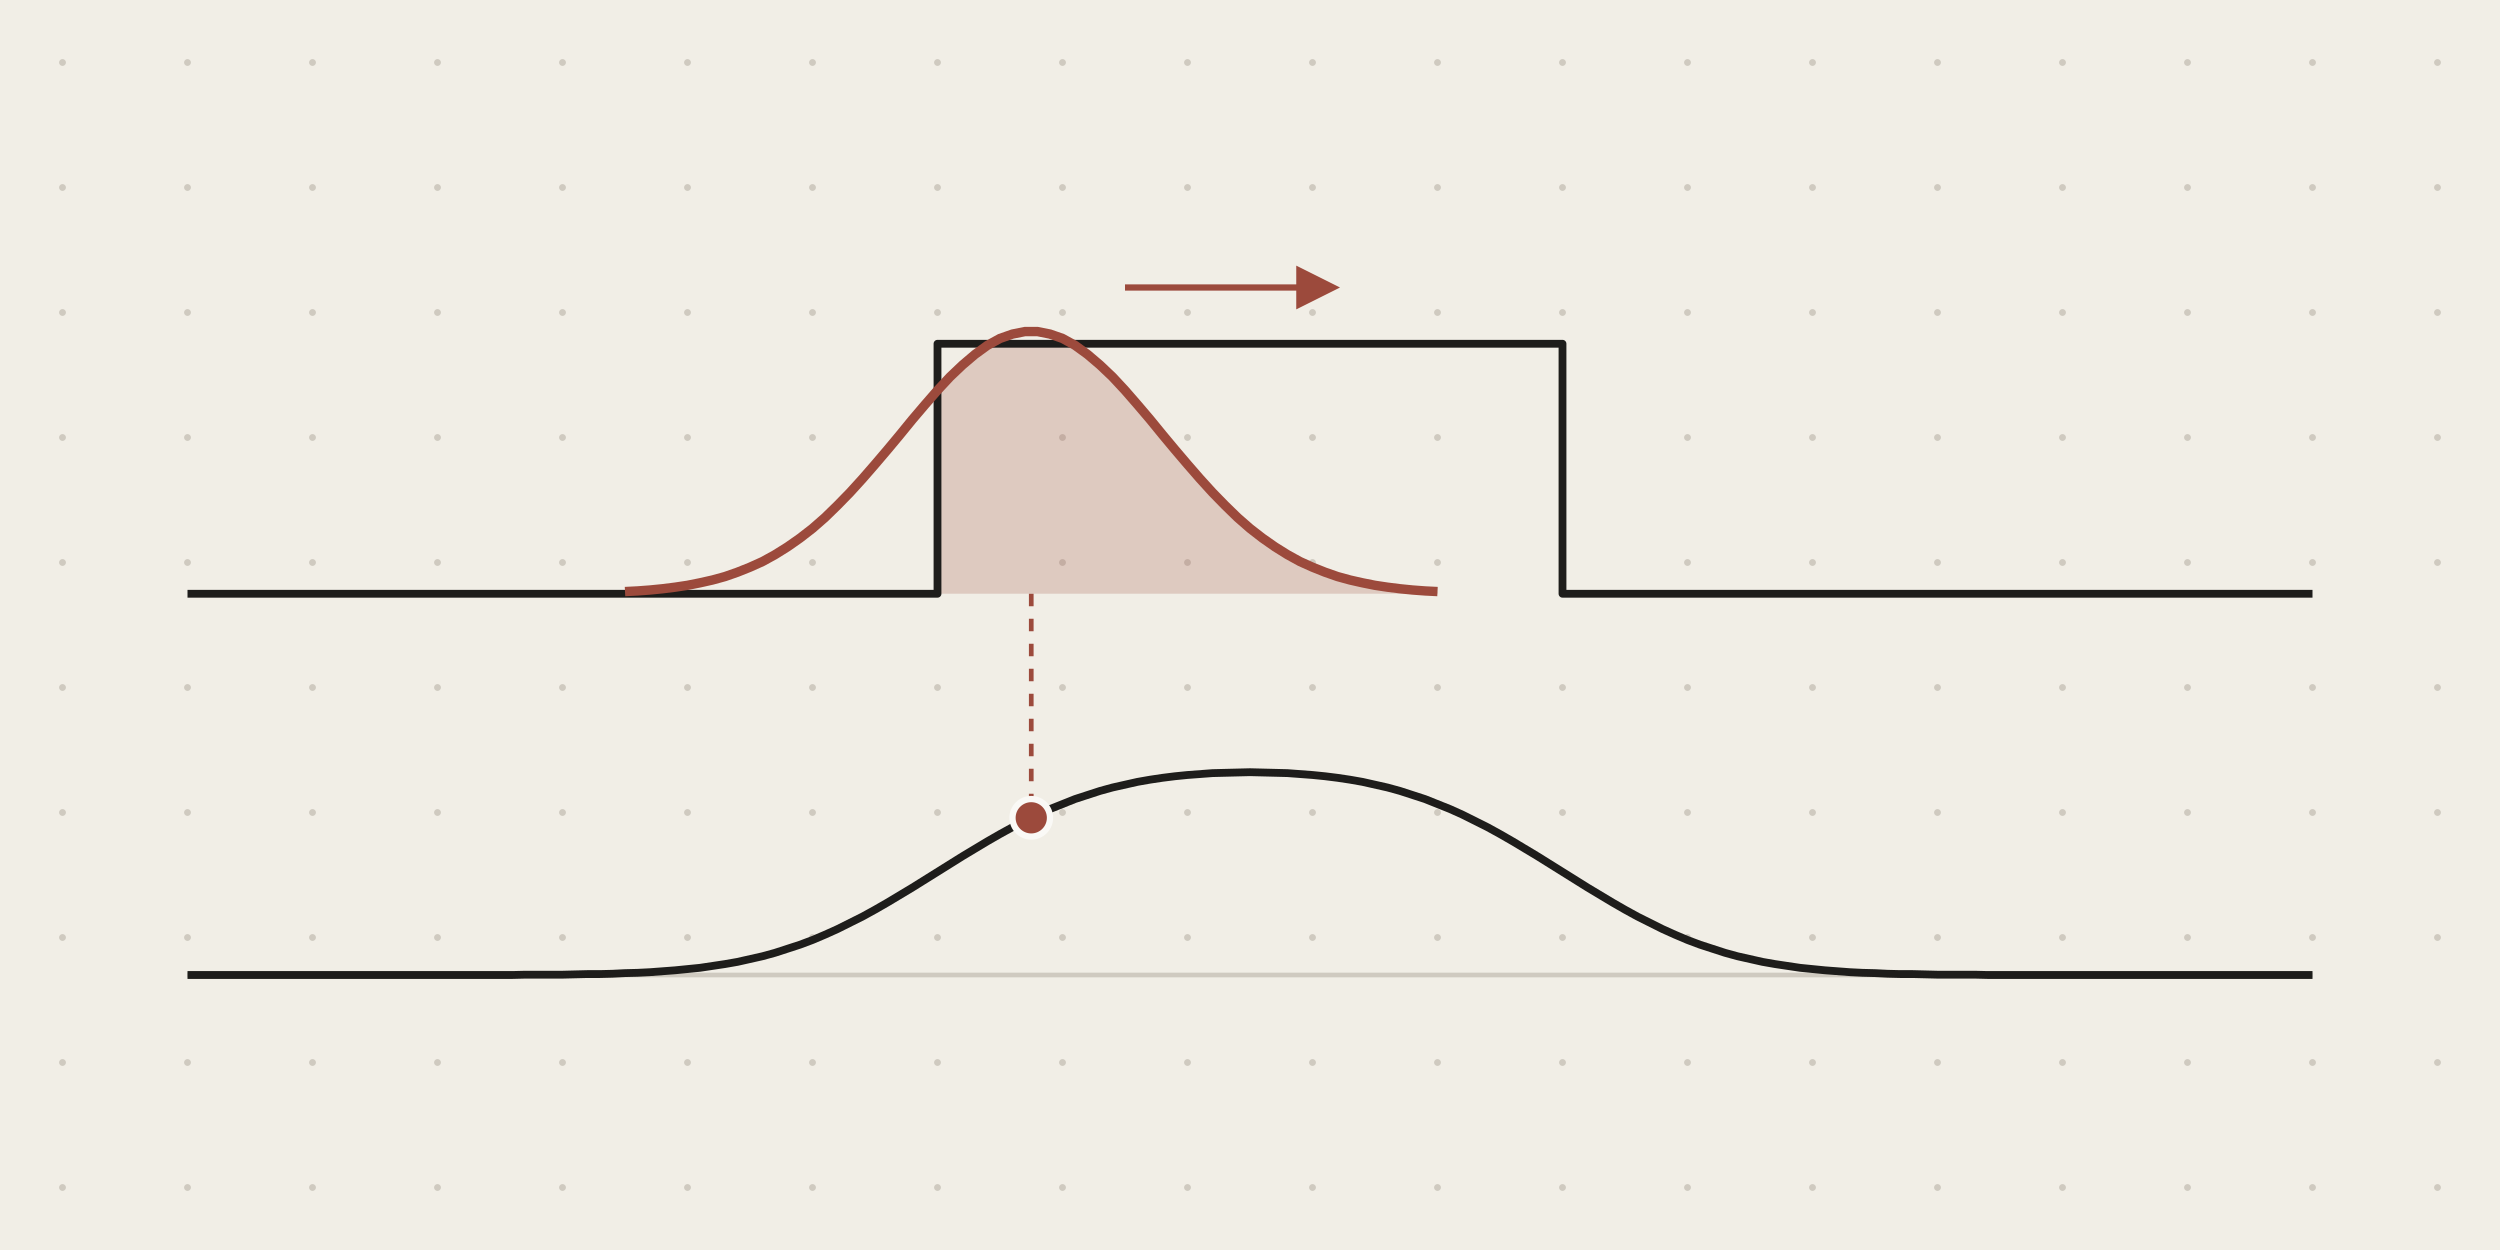
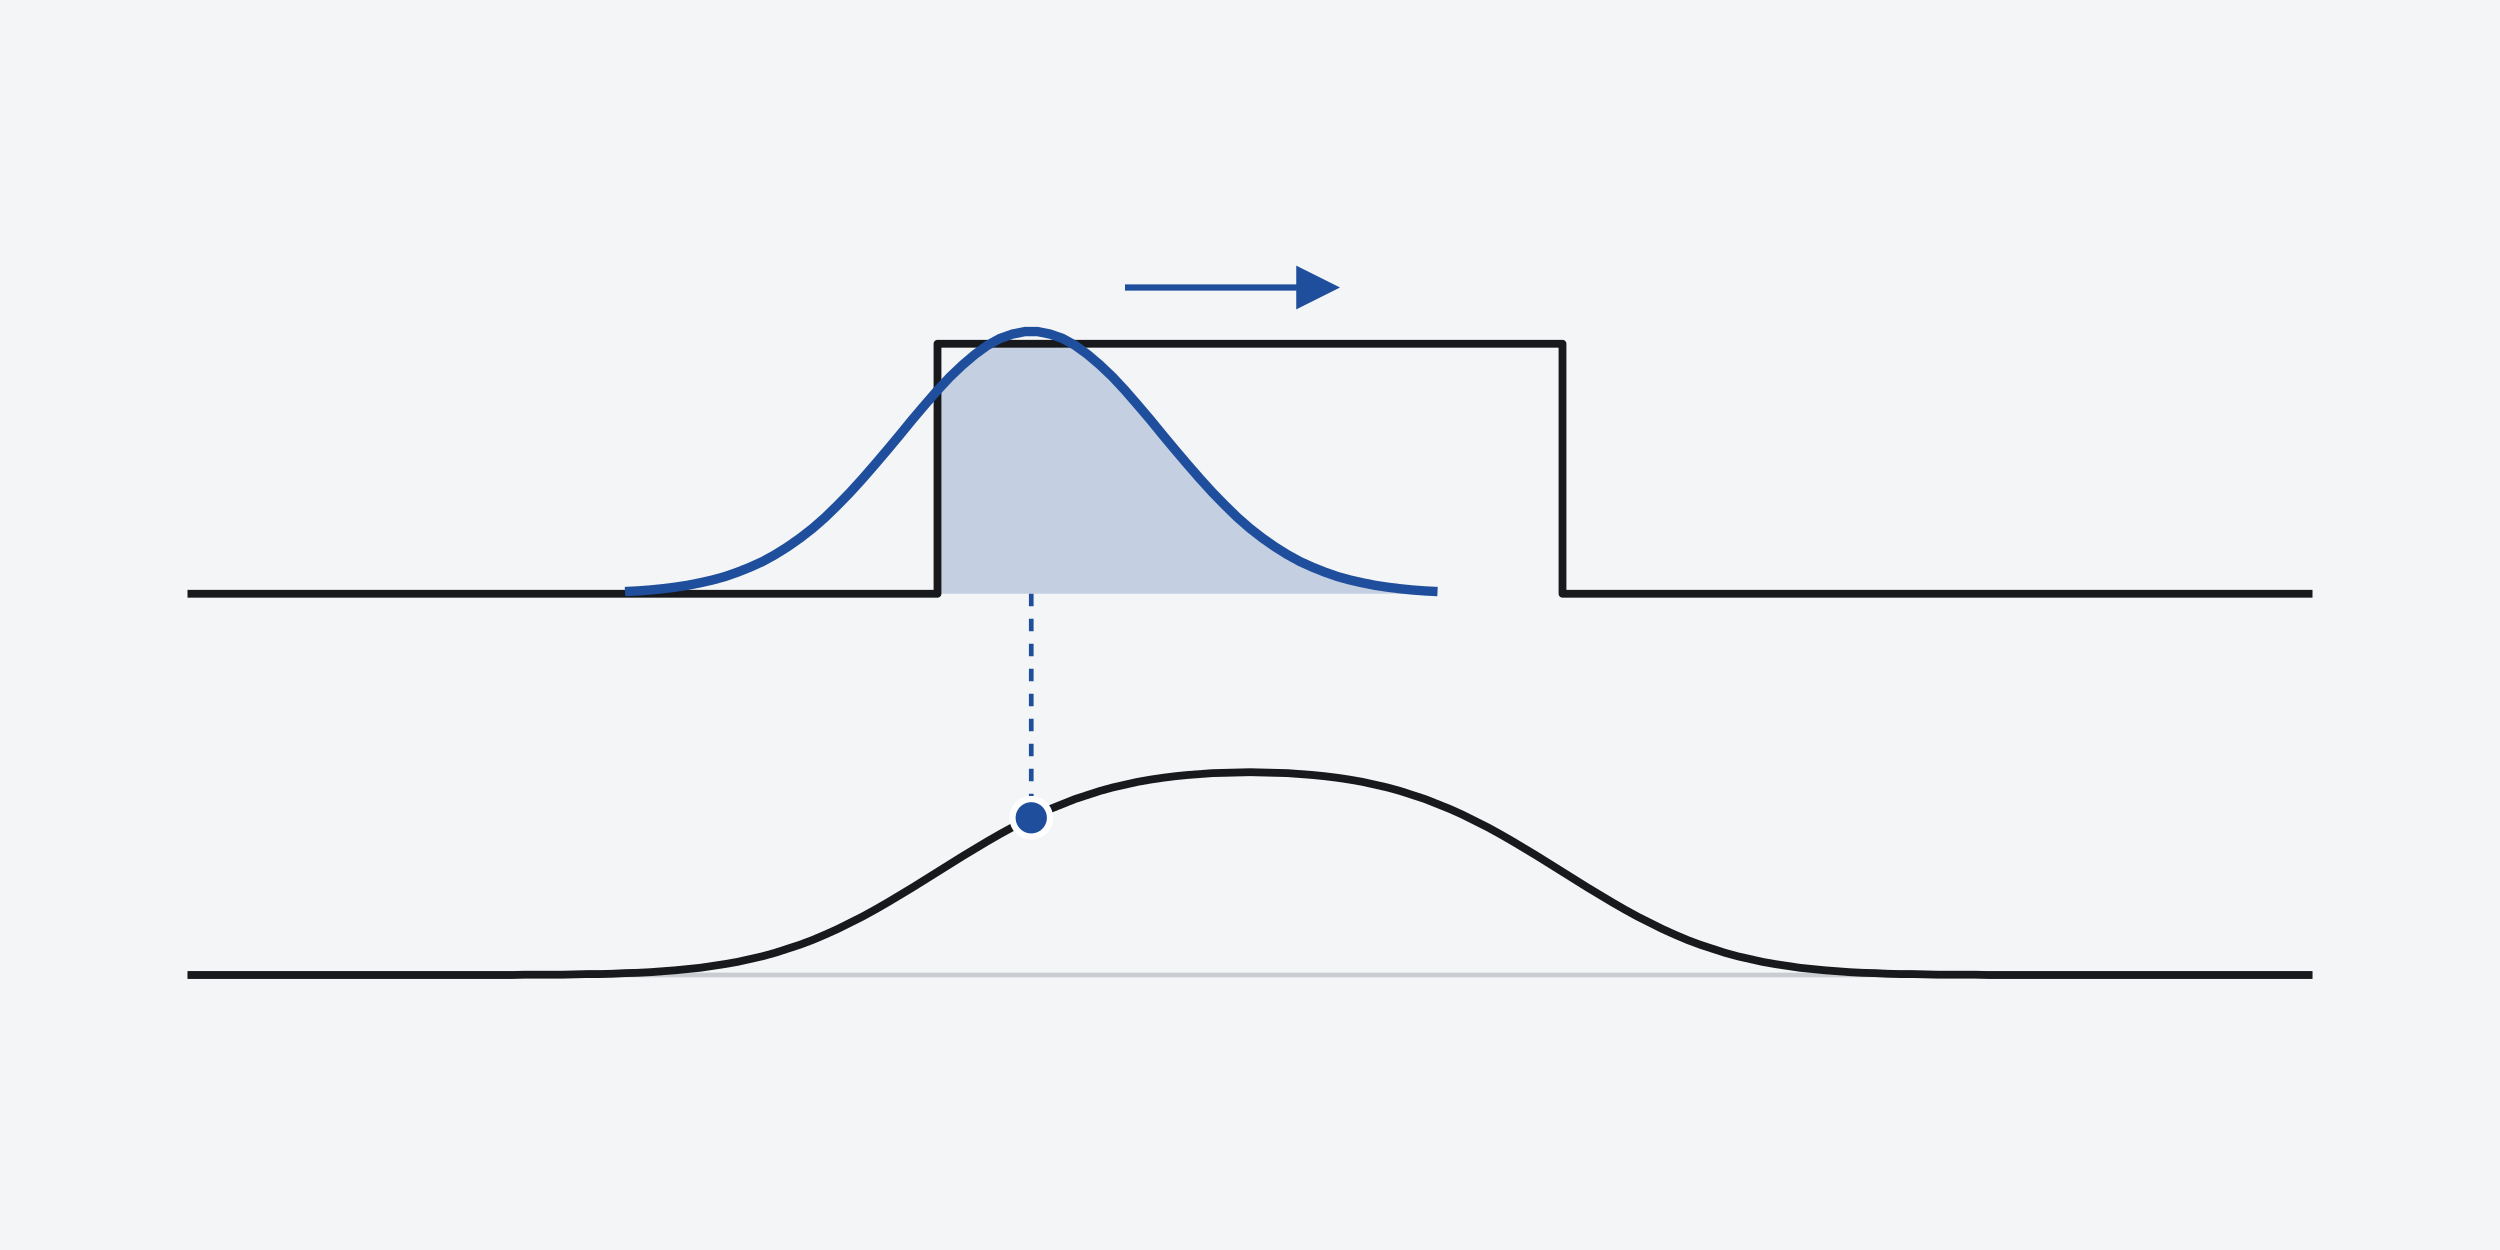
<svg xmlns="http://www.w3.org/2000/svg" viewBox="0 0 800 400" width="800" height="400" role="img" aria-label="A bell-shaped kernel slides across a square pulse; the area of overlap traces out the smoothed convolution below">
-   <rect width="800" height="400" fill="#f1eee6" />
-   <g fill="#cfcac0">
-     <circle cx="20" cy="20" r="1.1" />
-     <circle cx="60" cy="20" r="1.1" />
-     <circle cx="100" cy="20" r="1.1" />
-     <circle cx="140" cy="20" r="1.1" />
-     <circle cx="180" cy="20" r="1.1" />
-     <circle cx="220" cy="20" r="1.1" />
-     <circle cx="260" cy="20" r="1.1" />
-     <circle cx="300" cy="20" r="1.1" />
-     <circle cx="340" cy="20" r="1.1" />
-     <circle cx="380" cy="20" r="1.1" />
-     <circle cx="420" cy="20" r="1.1" />
-     <circle cx="460" cy="20" r="1.1" />
-     <circle cx="500" cy="20" r="1.1" />
-     <circle cx="540" cy="20" r="1.1" />
-     <circle cx="580" cy="20" r="1.1" />
-     <circle cx="620" cy="20" r="1.1" />
-     <circle cx="660" cy="20" r="1.1" />
-     <circle cx="700" cy="20" r="1.1" />
-     <circle cx="740" cy="20" r="1.1" />
-     <circle cx="780" cy="20" r="1.1" />
-     <circle cx="20" cy="60" r="1.1" />
-     <circle cx="60" cy="60" r="1.1" />
-     <circle cx="100" cy="60" r="1.1" />
-     <circle cx="140" cy="60" r="1.1" />
-     <circle cx="180" cy="60" r="1.1" />
-     <circle cx="220" cy="60" r="1.1" />
-     <circle cx="260" cy="60" r="1.1" />
-     <circle cx="300" cy="60" r="1.1" />
-     <circle cx="340" cy="60" r="1.1" />
-     <circle cx="380" cy="60" r="1.1" />
-     <circle cx="420" cy="60" r="1.1" />
-     <circle cx="460" cy="60" r="1.1" />
-     <circle cx="500" cy="60" r="1.1" />
-     <circle cx="540" cy="60" r="1.1" />
-     <circle cx="580" cy="60" r="1.1" />
-     <circle cx="620" cy="60" r="1.1" />
-     <circle cx="660" cy="60" r="1.1" />
-     <circle cx="700" cy="60" r="1.1" />
-     <circle cx="740" cy="60" r="1.1" />
-     <circle cx="780" cy="60" r="1.1" />
-     <circle cx="20" cy="100" r="1.1" />
-     <circle cx="60" cy="100" r="1.1" />
-     <circle cx="100" cy="100" r="1.1" />
-     <circle cx="140" cy="100" r="1.1" />
-     <circle cx="180" cy="100" r="1.1" />
-     <circle cx="220" cy="100" r="1.1" />
-     <circle cx="260" cy="100" r="1.1" />
-     <circle cx="300" cy="100" r="1.1" />
-     <circle cx="340" cy="100" r="1.1" />
-     <circle cx="380" cy="100" r="1.1" />
-     <circle cx="420" cy="100" r="1.1" />
-     <circle cx="460" cy="100" r="1.1" />
-     <circle cx="500" cy="100" r="1.1" />
-     <circle cx="540" cy="100" r="1.1" />
-     <circle cx="580" cy="100" r="1.1" />
-     <circle cx="620" cy="100" r="1.1" />
-     <circle cx="660" cy="100" r="1.1" />
-     <circle cx="700" cy="100" r="1.1" />
-     <circle cx="740" cy="100" r="1.1" />
-     <circle cx="780" cy="100" r="1.1" />
-     <circle cx="20" cy="140" r="1.1" />
-     <circle cx="60" cy="140" r="1.1" />
-     <circle cx="100" cy="140" r="1.1" />
-     <circle cx="140" cy="140" r="1.1" />
-     <circle cx="180" cy="140" r="1.1" />
-     <circle cx="220" cy="140" r="1.1" />
-     <circle cx="260" cy="140" r="1.1" />
-     <circle cx="300" cy="140" r="1.1" />
-     <circle cx="340" cy="140" r="1.1" />
-     <circle cx="380" cy="140" r="1.1" />
-     <circle cx="420" cy="140" r="1.1" />
-     <circle cx="460" cy="140" r="1.1" />
-     <circle cx="500" cy="140" r="1.1" />
-     <circle cx="540" cy="140" r="1.1" />
-     <circle cx="580" cy="140" r="1.1" />
-     <circle cx="620" cy="140" r="1.1" />
-     <circle cx="660" cy="140" r="1.1" />
-     <circle cx="700" cy="140" r="1.1" />
-     <circle cx="740" cy="140" r="1.1" />
-     <circle cx="780" cy="140" r="1.1" />
-     <circle cx="20" cy="180" r="1.1" />
-     <circle cx="60" cy="180" r="1.1" />
-     <circle cx="100" cy="180" r="1.1" />
-     <circle cx="140" cy="180" r="1.1" />
-     <circle cx="180" cy="180" r="1.1" />
-     <circle cx="220" cy="180" r="1.1" />
-     <circle cx="260" cy="180" r="1.1" />
-     <circle cx="300" cy="180" r="1.1" />
-     <circle cx="340" cy="180" r="1.1" />
-     <circle cx="380" cy="180" r="1.1" />
-     <circle cx="420" cy="180" r="1.1" />
-     <circle cx="460" cy="180" r="1.1" />
-     <circle cx="500" cy="180" r="1.1" />
-     <circle cx="540" cy="180" r="1.1" />
-     <circle cx="580" cy="180" r="1.1" />
-     <circle cx="620" cy="180" r="1.1" />
-     <circle cx="660" cy="180" r="1.1" />
-     <circle cx="700" cy="180" r="1.1" />
-     <circle cx="740" cy="180" r="1.1" />
-     <circle cx="780" cy="180" r="1.1" />
-     <circle cx="20" cy="220" r="1.1" />
-     <circle cx="60" cy="220" r="1.1" />
-     <circle cx="100" cy="220" r="1.1" />
-     <circle cx="140" cy="220" r="1.1" />
-     <circle cx="180" cy="220" r="1.1" />
-     <circle cx="220" cy="220" r="1.1" />
-     <circle cx="260" cy="220" r="1.1" />
-     <circle cx="300" cy="220" r="1.1" />
-     <circle cx="340" cy="220" r="1.1" />
-     <circle cx="380" cy="220" r="1.1" />
-     <circle cx="420" cy="220" r="1.1" />
-     <circle cx="460" cy="220" r="1.1" />
-     <circle cx="500" cy="220" r="1.1" />
-     <circle cx="540" cy="220" r="1.1" />
-     <circle cx="580" cy="220" r="1.1" />
-     <circle cx="620" cy="220" r="1.1" />
-     <circle cx="660" cy="220" r="1.1" />
-     <circle cx="700" cy="220" r="1.1" />
-     <circle cx="740" cy="220" r="1.1" />
-     <circle cx="780" cy="220" r="1.1" />
-     <circle cx="20" cy="260" r="1.1" />
-     <circle cx="60" cy="260" r="1.1" />
-     <circle cx="100" cy="260" r="1.1" />
-     <circle cx="140" cy="260" r="1.1" />
-     <circle cx="180" cy="260" r="1.1" />
-     <circle cx="220" cy="260" r="1.1" />
-     <circle cx="260" cy="260" r="1.1" />
-     <circle cx="300" cy="260" r="1.1" />
-     <circle cx="340" cy="260" r="1.1" />
-     <circle cx="380" cy="260" r="1.1" />
-     <circle cx="420" cy="260" r="1.1" />
-     <circle cx="460" cy="260" r="1.1" />
-     <circle cx="500" cy="260" r="1.1" />
-     <circle cx="540" cy="260" r="1.1" />
-     <circle cx="580" cy="260" r="1.1" />
-     <circle cx="620" cy="260" r="1.1" />
-     <circle cx="660" cy="260" r="1.1" />
-     <circle cx="700" cy="260" r="1.1" />
-     <circle cx="740" cy="260" r="1.1" />
-     <circle cx="780" cy="260" r="1.1" />
-     <circle cx="20" cy="300" r="1.1" />
-     <circle cx="60" cy="300" r="1.1" />
-     <circle cx="100" cy="300" r="1.1" />
-     <circle cx="140" cy="300" r="1.1" />
-     <circle cx="180" cy="300" r="1.1" />
-     <circle cx="220" cy="300" r="1.1" />
-     <circle cx="260" cy="300" r="1.1" />
-     <circle cx="300" cy="300" r="1.1" />
-     <circle cx="340" cy="300" r="1.1" />
-     <circle cx="380" cy="300" r="1.1" />
-     <circle cx="420" cy="300" r="1.1" />
-     <circle cx="460" cy="300" r="1.1" />
-     <circle cx="500" cy="300" r="1.1" />
-     <circle cx="540" cy="300" r="1.1" />
-     <circle cx="580" cy="300" r="1.1" />
-     <circle cx="620" cy="300" r="1.1" />
-     <circle cx="660" cy="300" r="1.1" />
-     <circle cx="700" cy="300" r="1.1" />
-     <circle cx="740" cy="300" r="1.1" />
-     <circle cx="780" cy="300" r="1.1" />
-     <circle cx="20" cy="340" r="1.1" />
-     <circle cx="60" cy="340" r="1.1" />
-     <circle cx="100" cy="340" r="1.1" />
-     <circle cx="140" cy="340" r="1.1" />
-     <circle cx="180" cy="340" r="1.1" />
-     <circle cx="220" cy="340" r="1.1" />
-     <circle cx="260" cy="340" r="1.1" />
-     <circle cx="300" cy="340" r="1.1" />
-     <circle cx="340" cy="340" r="1.1" />
-     <circle cx="380" cy="340" r="1.1" />
-     <circle cx="420" cy="340" r="1.1" />
-     <circle cx="460" cy="340" r="1.1" />
-     <circle cx="500" cy="340" r="1.1" />
-     <circle cx="540" cy="340" r="1.1" />
-     <circle cx="580" cy="340" r="1.1" />
-     <circle cx="620" cy="340" r="1.1" />
-     <circle cx="660" cy="340" r="1.1" />
-     <circle cx="700" cy="340" r="1.1" />
-     <circle cx="740" cy="340" r="1.1" />
-     <circle cx="780" cy="340" r="1.1" />
-     <circle cx="20" cy="380" r="1.1" />
-     <circle cx="60" cy="380" r="1.1" />
-     <circle cx="100" cy="380" r="1.1" />
-     <circle cx="140" cy="380" r="1.1" />
-     <circle cx="180" cy="380" r="1.1" />
-     <circle cx="220" cy="380" r="1.1" />
-     <circle cx="260" cy="380" r="1.1" />
-     <circle cx="300" cy="380" r="1.1" />
-     <circle cx="340" cy="380" r="1.1" />
-     <circle cx="380" cy="380" r="1.1" />
-     <circle cx="420" cy="380" r="1.1" />
-     <circle cx="460" cy="380" r="1.1" />
-     <circle cx="500" cy="380" r="1.1" />
-     <circle cx="540" cy="380" r="1.1" />
-     <circle cx="580" cy="380" r="1.1" />
-     <circle cx="620" cy="380" r="1.1" />
-     <circle cx="660" cy="380" r="1.1" />
-     <circle cx="700" cy="380" r="1.1" />
-     <circle cx="740" cy="380" r="1.1" />
-     <circle cx="780" cy="380" r="1.1" />
-   </g>
+   <rect width="800" height="400" fill="#f4f5f6" />
  <defs>
    <marker id="ink" viewBox="0 0 10 10" refX="8" refY="5" markerWidth="7" markerHeight="7" orient="auto-start-reverse">
-       <path d="M0 0L10 5L0 10z" fill="#1e1d1b" />
+       <path d="M0 0L10 5L0 10z" fill="#17191c" />
    </marker>
    <marker id="acc" viewBox="0 0 10 10" refX="8" refY="5" markerWidth="7" markerHeight="7" orient="auto-start-reverse">
-       <path d="M0 0L10 5L0 10z" fill="#9c4a3c" />
+       <path d="M0 0L10 5L0 10z" fill="#1f4e9c" />
    </marker>
  </defs>
-   <path d="M300 190L300 124.9L304 120.6L308 116.8L312 113.4L316 110.5L320 110L324 110L328 110L332 110L336 110L340 110L344 110.5L348 113.4L352 116.8L356 120.6L360 124.9L364 129.5L368 134.2L372 139.1L376 143.9L380 148.6L384 153.2L388 157.6L392 161.7L396 165.6L400 169.1L404 172.2L408 175L412 177.5L416 179.7L420 181.5L424 183.1L428 184.5L432 185.6L436 186.5L440 187.3L444 187.9L448 188.4L452 188.8L456 189.1L460 189.3L460 190z" fill="#9c4a3c" fill-opacity="0.22" />
-   <path d="M60 190H300V110H500V190H740" fill="none" stroke="#1e1d1b" stroke-width="2.5" stroke-linejoin="round" />
-   <path d="M200 189.3L204 189.1L208 188.8L212 188.4L216 187.9L220 187.3L224 186.5L228 185.6L232 184.5L236 183.1L240 181.5L244 179.7L248 177.5L252 175L256 172.2L260 169.1L264 165.6L268 161.7L272 157.6L276 153.2L280 148.6L284 143.9L288 139.1L292 134.2L296 129.5L300 124.9L304 120.6L308 116.8L312 113.4L316 110.5L320 108.3L324 106.9L328 106.1L332 106.1L336 106.9L340 108.3L344 110.5L348 113.4L352 116.8L356 120.6L360 124.9L364 129.5L368 134.2L372 139.1L376 143.9L380 148.6L384 153.2L388 157.6L392 161.7L396 165.6L400 169.1L404 172.2L408 175L412 177.5L416 179.7L420 181.5L424 183.1L428 184.5L432 185.6L436 186.5L440 187.3L444 187.9L448 188.4L452 188.8L456 189.1L460 189.3" fill="none" stroke="#9c4a3c" stroke-width="3" />
-   <path d="M360 92H426" fill="none" stroke="#9c4a3c" stroke-width="2" marker-end="url(#acc)" />
-   <path d="M330 190V261.7" fill="none" stroke="#9c4a3c" stroke-width="1.5" stroke-dasharray="4 4" />
-   <path d="M60 312H740" fill="none" stroke="#cfcac0" stroke-width="1.5" />
-   <path d="M60 312L64 312L68 312L72 312L76 312L80 312L84 312L88 312L92 312L96 312L100 312L104 312L108 312L112 312L116 312L120 312L124 312L128 312L132 312L136 312L140 312L144 312L148 312L152 312L156 312L160 312L164 312L168 311.9L172 311.9L176 311.9L180 311.9L184 311.8L188 311.7L192 311.7L196 311.6L200 311.4L204 311.3L208 311.1L212 310.8L216 310.5L220 310.1L224 309.7L228 309.1L232 308.5L236 307.8L240 306.9L244 306L248 304.9L252 303.6L256 302.3L260 300.8L264 299.1L268 297.3L272 295.3L276 293.3L280 291.1L284 288.8L288 286.4L292 284L296 281.5L300 279L304 276.5L308 274L312 271.6L316 269.2L320 266.9L324 264.7L328 262.7L332 260.7L336 258.9L340 257.3L344 255.7L348 254.4L352 253.1L356 252L360 251.1L364 250.2L368 249.5L372 248.9L376 248.4L380 248L384 247.7L388 247.4L392 247.3L396 247.2L400 247.1L404 247.2L408 247.3L412 247.4L416 247.7L420 248L424 248.4L428 248.9L432 249.5L436 250.2L440 251.1L444 252L448 253.1L452 254.4L456 255.7L460 257.3L464 258.9L468 260.7L472 262.7L476 264.7L480 266.9L484 269.2L488 271.6L492 274L496 276.5L500 279L504 281.5L508 284L512 286.4L516 288.8L520 291.1L524 293.3L528 295.3L532 297.3L536 299.1L540 300.8L544 302.3L548 303.6L552 304.9L556 306L560 306.9L564 307.8L568 308.5L572 309.1L576 309.7L580 310.1L584 310.5L588 310.8L592 311.1L596 311.3L600 311.4L604 311.6L608 311.7L612 311.7L616 311.8L620 311.9L624 311.9L628 311.9L632 311.9L636 312L640 312L644 312L648 312L652 312L656 312L660 312L664 312L668 312L672 312L676 312L680 312L684 312L688 312L692 312L696 312L700 312L704 312L708 312L712 312L716 312L720 312L724 312L728 312L732 312L736 312L740 312" fill="none" stroke="#1e1d1b" stroke-width="2.5" />
-   <circle cx="330" cy="261.7" r="6" fill="#9c4a3c" stroke="#faf9f6" stroke-width="2" />
+   <path d="M300 190L300 124.9L304 120.6L308 116.8L312 113.4L316 110.5L320 110L324 110L328 110L332 110L336 110L340 110L344 110.5L348 113.4L352 116.8L356 120.6L360 124.9L364 129.5L368 134.2L372 139.1L376 143.9L380 148.6L384 153.2L388 157.6L392 161.7L396 165.6L400 169.1L404 172.2L408 175L412 177.5L416 179.7L420 181.5L424 183.1L428 184.5L432 185.6L436 186.5L440 187.3L444 187.9L448 188.4L452 188.8L456 189.1L460 189.3L460 190z" fill="#1f4e9c" fill-opacity="0.22" />
+   <path d="M60 190H300V110H500V190H740" fill="none" stroke="#17191c" stroke-width="2.5" stroke-linejoin="round" />
+   <path d="M200 189.3L204 189.1L208 188.8L212 188.4L216 187.9L220 187.3L224 186.5L228 185.6L232 184.5L236 183.1L240 181.5L244 179.7L248 177.5L252 175L256 172.2L260 169.1L264 165.6L268 161.7L272 157.6L276 153.2L280 148.6L284 143.9L288 139.1L292 134.2L296 129.5L300 124.9L304 120.6L308 116.8L312 113.4L316 110.5L320 108.3L324 106.9L328 106.1L332 106.1L336 106.9L340 108.3L344 110.5L348 113.4L352 116.8L356 120.6L360 124.9L364 129.5L368 134.2L372 139.1L376 143.9L380 148.6L384 153.2L388 157.6L392 161.7L396 165.6L400 169.1L404 172.2L408 175L412 177.5L416 179.7L420 181.5L424 183.1L428 184.5L432 185.6L436 186.5L440 187.3L444 187.9L448 188.4L452 188.8L456 189.1L460 189.3" fill="none" stroke="#1f4e9c" stroke-width="3" />
+   <path d="M360 92H426" fill="none" stroke="#1f4e9c" stroke-width="2" marker-end="url(#acc)" />
+   <path d="M330 190V261.7" fill="none" stroke="#1f4e9c" stroke-width="1.5" stroke-dasharray="4 4" />
+   <path d="M60 312H740" fill="none" stroke="#c9ccd1" stroke-width="1.5" />
+   <path d="M60 312L64 312L68 312L72 312L76 312L80 312L84 312L88 312L92 312L96 312L100 312L104 312L108 312L112 312L116 312L120 312L124 312L128 312L132 312L136 312L140 312L144 312L148 312L152 312L156 312L160 312L164 312L168 311.9L172 311.9L176 311.9L180 311.9L184 311.8L188 311.7L192 311.7L196 311.6L200 311.4L204 311.3L208 311.1L212 310.8L216 310.5L220 310.1L224 309.7L228 309.1L232 308.5L236 307.8L240 306.9L244 306L248 304.9L252 303.6L256 302.3L260 300.8L264 299.1L268 297.3L272 295.3L276 293.3L280 291.1L284 288.8L288 286.4L292 284L296 281.5L300 279L304 276.5L308 274L312 271.6L316 269.2L320 266.9L324 264.7L328 262.7L332 260.7L336 258.9L340 257.3L344 255.7L348 254.4L352 253.1L356 252L360 251.1L364 250.2L368 249.5L372 248.9L376 248.4L380 248L384 247.7L388 247.4L392 247.3L396 247.2L400 247.1L404 247.2L408 247.3L412 247.4L416 247.7L420 248L424 248.4L428 248.9L432 249.5L436 250.2L440 251.1L444 252L448 253.1L452 254.4L456 255.7L460 257.3L464 258.9L468 260.7L472 262.7L476 264.7L480 266.9L484 269.2L488 271.6L492 274L496 276.5L500 279L504 281.5L508 284L512 286.4L516 288.8L520 291.1L524 293.3L528 295.3L532 297.3L536 299.1L540 300.8L544 302.3L548 303.6L552 304.9L556 306L560 306.9L564 307.8L568 308.5L572 309.1L576 309.7L580 310.1L584 310.5L588 310.8L592 311.1L596 311.3L600 311.4L604 311.6L608 311.7L612 311.7L616 311.8L620 311.9L624 311.9L628 311.9L632 311.9L636 312L640 312L644 312L648 312L652 312L656 312L660 312L664 312L668 312L672 312L676 312L680 312L684 312L688 312L692 312L696 312L700 312L704 312L708 312L712 312L716 312L720 312L724 312L728 312L732 312L736 312L740 312" fill="none" stroke="#17191c" stroke-width="2.5" />
+   <circle cx="330" cy="261.7" r="6" fill="#1f4e9c" stroke="#ffffff" stroke-width="2" />
</svg>
